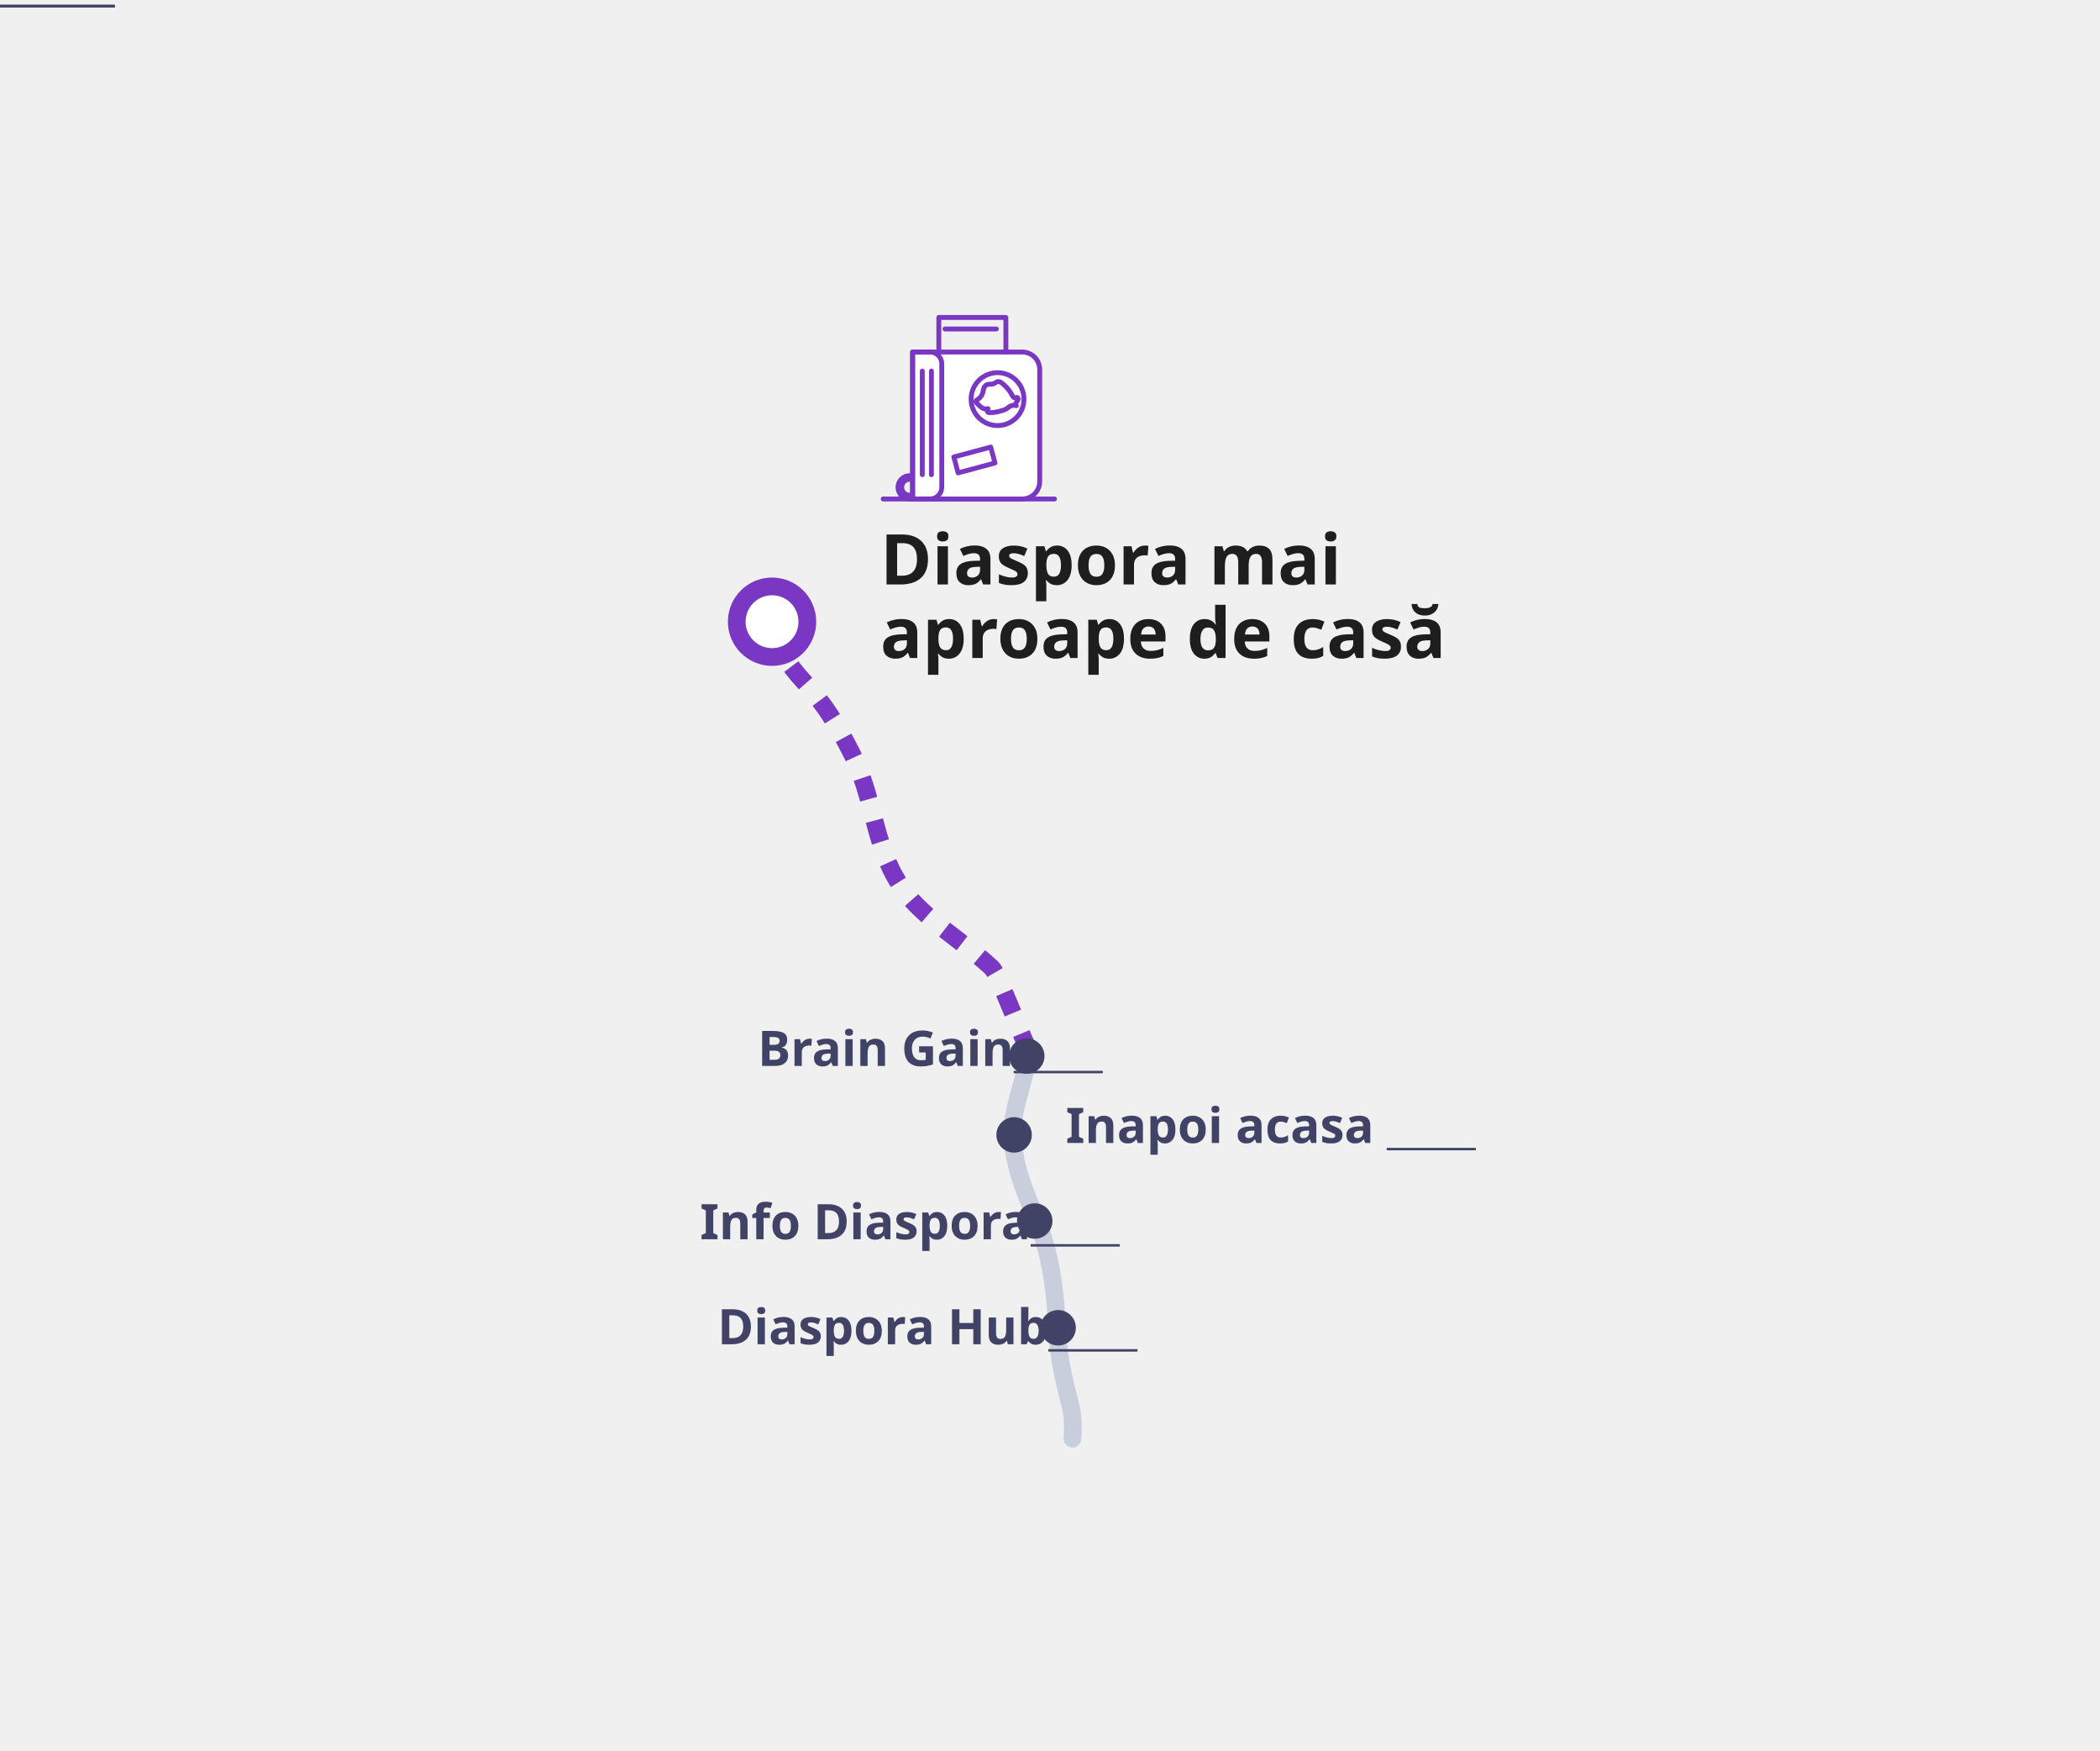
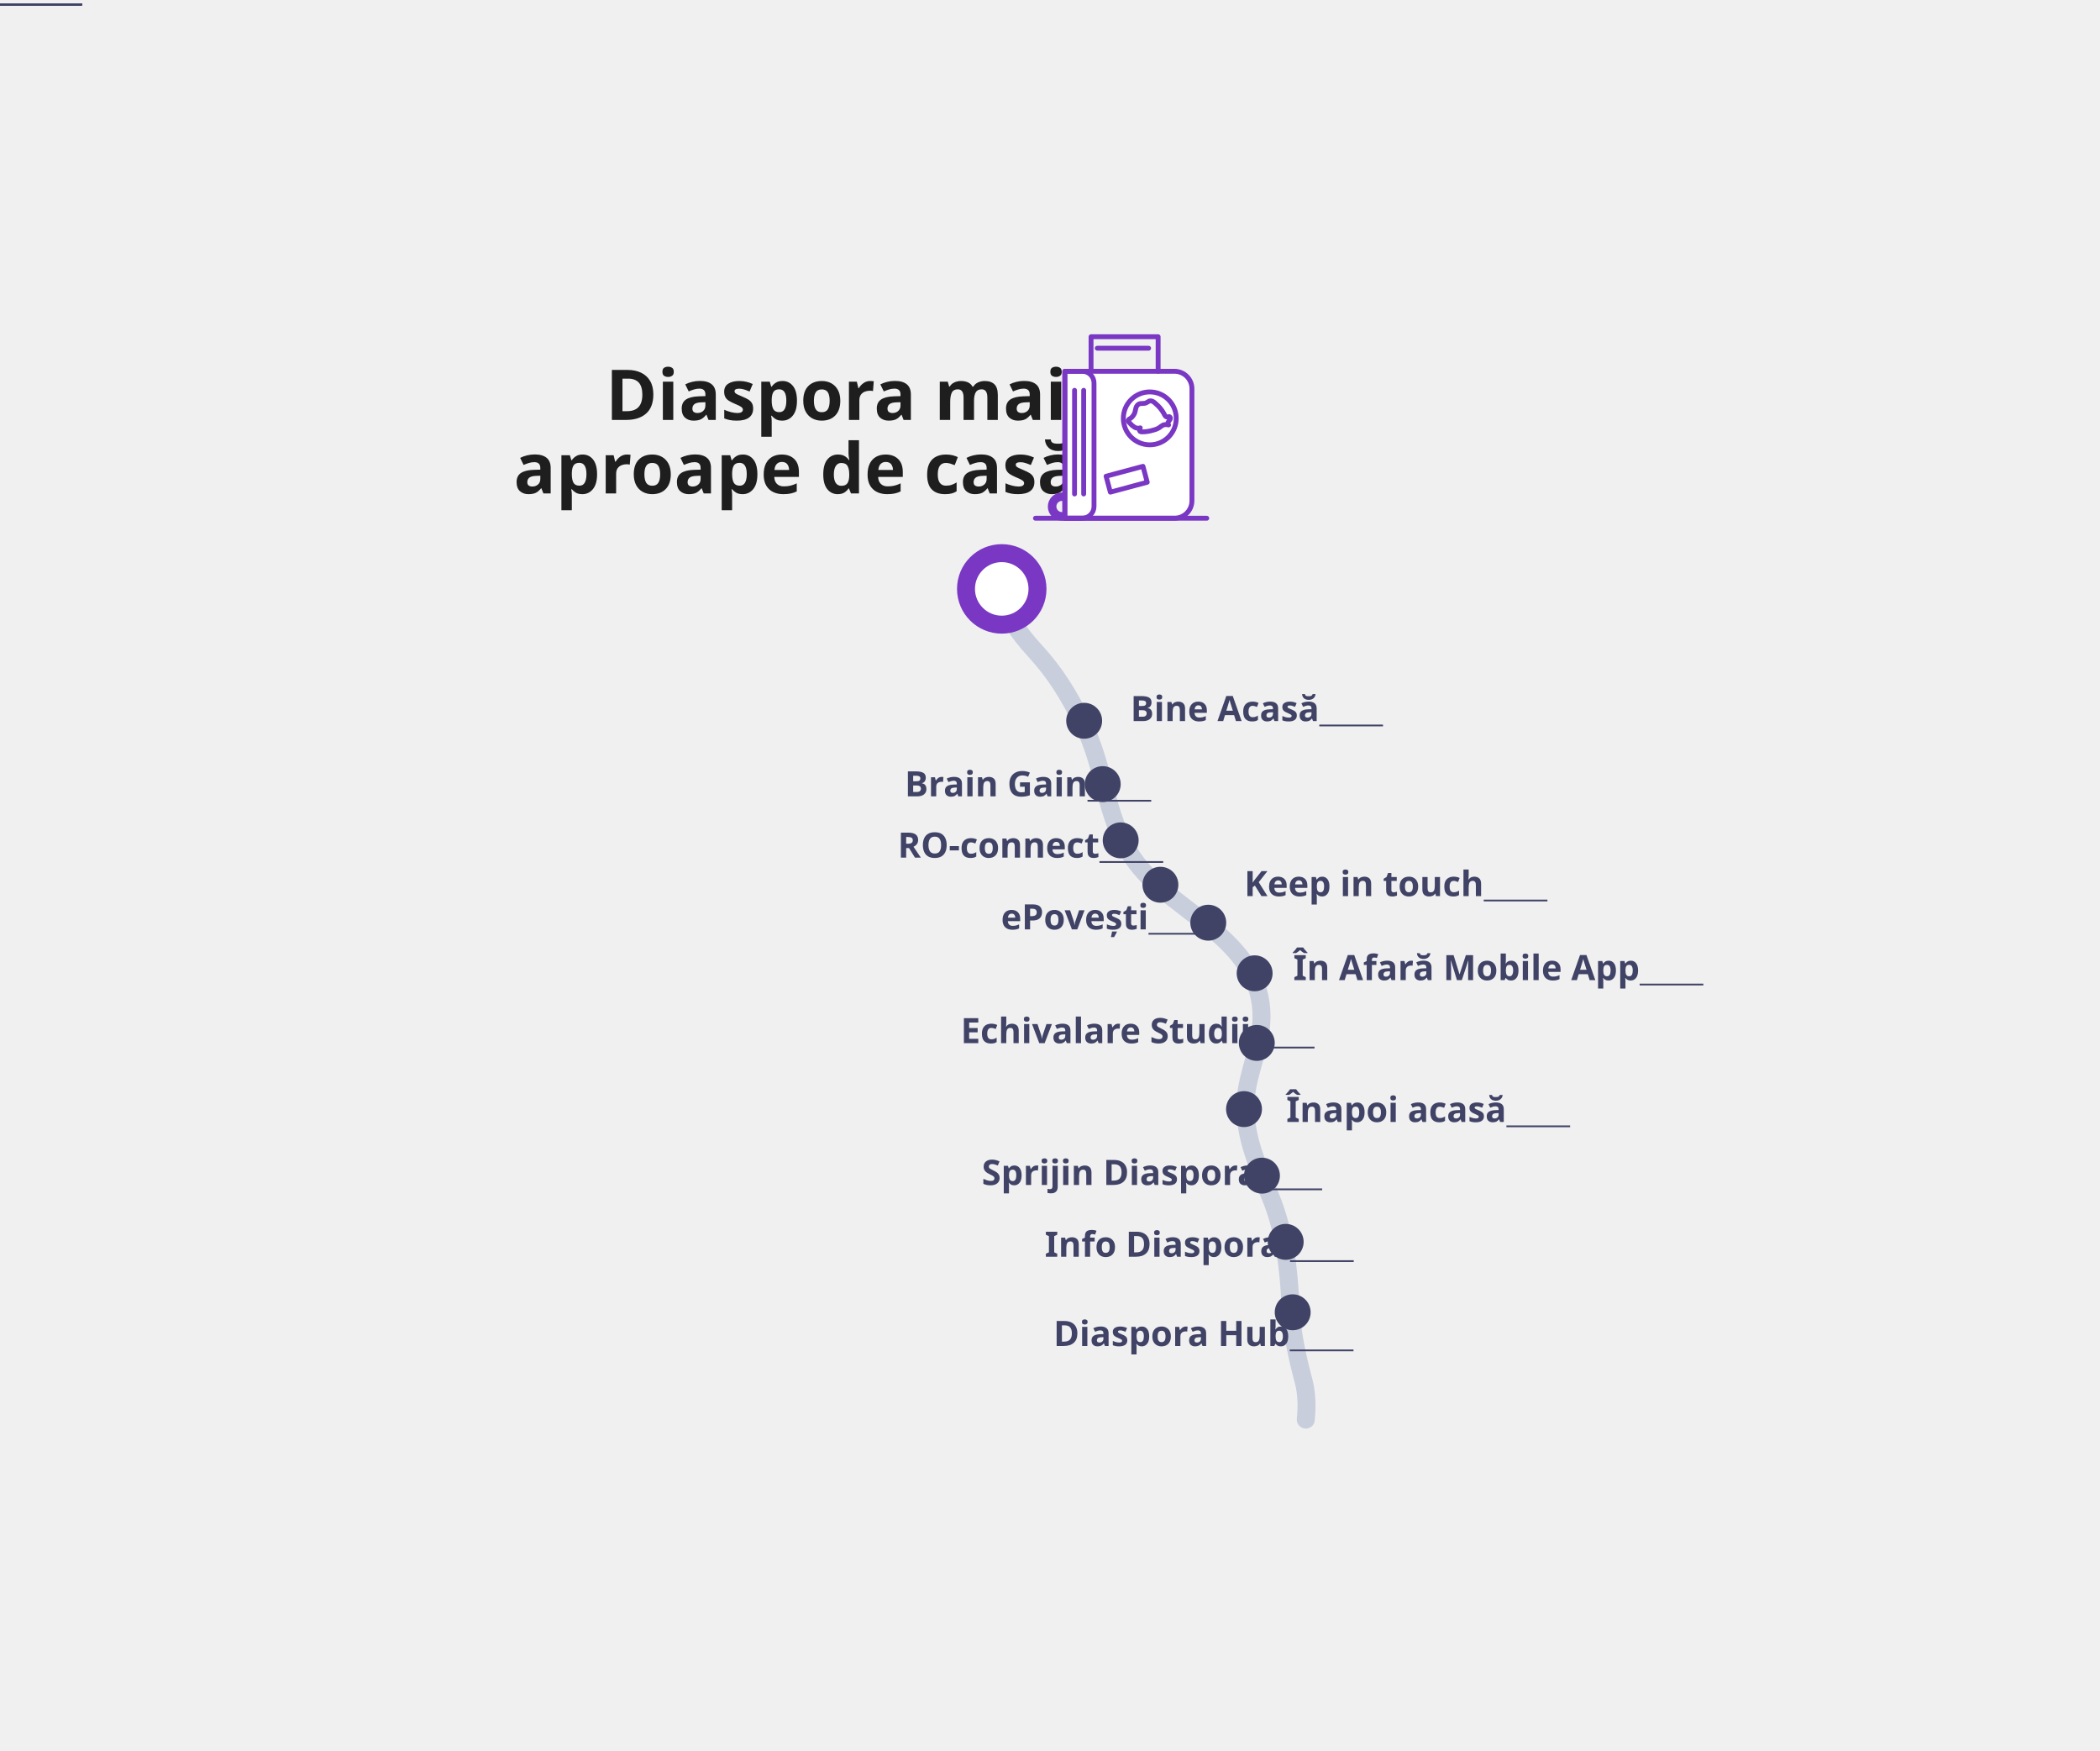
<svg xmlns="http://www.w3.org/2000/svg" viewBox="0 0 1200 1000" fill="none">
  <g id="segment-care-02-diaspora-mai-aproape-de-casa">
-     <g id="Group 1148">
-       <g id="Group 1139">
-         <path id="Vector" d="M588.924 601.925C585.873 597.848 570.683 556.637 566.876 553.046C555.267 542.138 541.011 532.959 529.428 522.564L528.753 521.943C526.189 519.621 523.732 517.245 521.491 514.788C520.006 513.168 518.629 511.521 517.36 509.847C499.891 487.06 500.458 460.547 488.687 434.52C488.039 433.062 487.337 431.604 486.581 430.146C478.454 414.217 471.731 402.985 459.771 389.89C450.267 379.496 442.032 368.156 440.655 353.604" stroke="#7937C4" stroke-width="10.13" stroke-miterlimit="10" stroke-linejoin="round" stroke-dasharray="12.66 12.66" />
-         <path id="Vector_2" d="M441.168 375.337C452.307 375.337 461.337 366.307 461.337 355.168C461.337 344.03 452.307 335 441.168 335C430.03 335 421 344.03 421 355.168C421 366.307 430.03 375.337 441.168 375.337Z" fill="white" stroke="#7937C4" stroke-width="10.13" stroke-miterlimit="10" stroke-linecap="round" stroke-linejoin="round" />
-         <path id="Vector_3" d="M578.621 645.545C578.864 638.498 580.43 631.964 582.212 625.484C584.183 618.222 586.424 611.04 587.315 603.291" stroke="#C8CEDB" stroke-width="10.13" stroke-miterlimit="10" stroke-linecap="round" stroke-linejoin="round" />
-         <path id="Vector_4" d="M586.72 613.443C592.312 613.443 596.845 608.91 596.845 603.318C596.845 597.726 592.312 593.193 586.72 593.193C581.129 593.193 576.596 597.726 576.596 603.318C576.596 608.91 581.129 613.443 586.72 613.443Z" fill="#404366" />
-         <path id="Vector_5" d="M592.228 696.655C591.958 696.034 591.715 695.386 591.445 694.765C585.451 680.293 579.592 666.578 578.674 650.54C578.566 648.839 578.566 647.192 578.62 645.572" stroke="#C8CEDB" stroke-width="10.13" stroke-miterlimit="10" stroke-linecap="round" stroke-linejoin="round" />
-         <path id="Vector_6" d="M579.484 658.477C585.076 658.477 589.609 653.944 589.609 648.352C589.609 642.761 585.076 638.228 579.484 638.228C573.892 638.228 569.359 642.761 569.359 648.352C569.359 653.944 573.892 658.477 579.484 658.477Z" fill="#404366" />
-         <path id="Vector_7" d="M603.919 756.7C602.893 736.937 600.436 716.715 592.876 698.274C592.66 697.734 592.444 697.194 592.201 696.654" stroke="#C8CEDB" stroke-width="10.13" stroke-miterlimit="10" stroke-linecap="round" stroke-linejoin="round" />
-         <path id="Vector_8" d="M591.283 707.67C596.875 707.67 601.408 703.137 601.408 697.546C601.408 691.954 596.875 687.421 591.283 687.421C585.691 687.421 581.158 691.954 581.158 697.546C581.158 703.137 585.691 707.67 591.283 707.67Z" fill="#404366" />
-         <path id="Vector_9" d="M612.829 821.876C613.342 815.153 613.18 808.431 611.398 801.735C607.726 787.938 605.053 775.654 604.162 761.101C604.108 760.345 604.081 759.562 604.027 758.806C604 758.104 603.946 757.402 603.919 756.7" stroke="#C8CEDB" stroke-width="10.13" stroke-miterlimit="10" stroke-linecap="round" stroke-linejoin="round" />
-         <path id="Vector_10" d="M604.648 768.66C610.24 768.66 614.773 764.128 614.773 758.536C614.773 752.944 610.24 748.411 604.648 748.411C599.056 748.411 594.523 752.944 594.523 758.536C594.523 764.128 599.056 768.66 604.648 768.66Z" fill="#404366" />
-       </g>
-       <text class="btn-project" text-decoration="underline" cursor="pointer" data-projectid="1" id="Diaspora Hub" fill="#404366" xml:space="preserve" style="white-space: pre" font-family="Titillium Web" font-size="28" font-weight="600" letter-spacing="0px">
-         <tspan x="410" y="767.95">Diaspora Hub</tspan>
-       </text>
-       <text class="btn-project" text-decoration="underline" cursor="pointer" data-projectid="2" id="Info Diaspora" fill="#404366" xml:space="preserve" style="white-space: pre" font-family="Titillium Web" font-size="28" font-weight="600" letter-spacing="0px">
-         <tspan x="400" y="707.95">Info Diaspora</tspan>
-       </text>
-       <text class="btn-project" text-decoration="underline" cursor="pointer" data-projectid="3" id="Inapoi acasa" fill="#404366" xml:space="preserve" style="white-space: pre" font-family="Titillium Web" font-size="28" font-weight="600" letter-spacing="0px">
-         <tspan x="609" y="652.95">Inapoi acasa </tspan>
-       </text>
-       <text class="btn-project" text-decoration="underline" cursor="pointer" data-projectid="4" id="Brain Gain" fill="#404366" xml:space="preserve" style="white-space: pre" font-family="Titillium Web" font-size="28" font-weight="600" letter-spacing="0px">
-         <tspan x="433" y="608.95">Brain Gain</tspan>
-       </text>
+     <g id="Group 1194">
      <text id="Diaspora maiâ¨aproape de casÄ" fill="#1E1E1E" xml:space="preserve" style="white-space: pre" font-family="Titillium Web" font-size="40" font-weight="600" letter-spacing="0px">
-         <tspan x="503" y="333.9">Diaspora mai</tspan>
-         <tspan x="503" y="375.9">aproape de casă</tspan>
+         <tspan x="346.055" y="239.9">Diaspora mai + </tspan>
+         <tspan x="293.516" y="281.9">aproape+ de casă</tspan>
      </text>
      <g id="icon-diaspora-mai-aproape-de-casa 1">
-         <path id="Vector_11" d="M519.814 285.061C523.493 285.061 526.476 282.079 526.476 278.399C526.476 274.719 523.493 271.736 519.814 271.736C516.134 271.736 513.151 274.719 513.151 278.399C513.151 282.079 516.134 285.061 519.814 285.061Z" stroke="#7937C4" stroke-width="2.777" stroke-linecap="round" stroke-linejoin="round" />
-         <path id="Vector_12" d="M519.837 282.931C518.931 282.931 518.046 282.662 517.293 282.159C516.54 281.656 515.953 280.94 515.606 280.104C515.26 279.267 515.169 278.346 515.346 277.458C515.522 276.57 515.959 275.754 516.599 275.114C517.239 274.473 518.055 274.037 518.944 273.86C519.832 273.684 520.752 273.774 521.589 274.121C522.426 274.468 523.141 275.055 523.644 275.808C524.147 276.561 524.416 277.446 524.416 278.352C524.416 279.566 523.934 280.731 523.075 281.589C522.216 282.448 521.051 282.931 519.837 282.931Z" stroke="#7937C4" stroke-width="2.777" stroke-linecap="round" stroke-linejoin="round" />
-         <path id="Vector_13" d="M521.483 201.104H584.125C586.773 201.104 589.311 202.155 591.183 204.027C593.056 205.899 594.107 208.438 594.107 211.086V275.078C594.107 277.726 593.056 280.265 591.183 282.137C589.311 284.009 586.773 285.061 584.125 285.061H521.483V201.104Z" fill="white" stroke="#7937C4" stroke-width="2.777" stroke-linecap="round" stroke-linejoin="round" />
-         <path id="Vector_14" d="M521.483 201.104H531.42C532.316 201.1 533.205 201.277 534.032 201.622C534.859 201.968 535.608 202.476 536.236 203.116C536.863 203.757 537.356 204.516 537.685 205.35C538.014 206.184 538.173 207.076 538.151 207.972V278.33C538.151 280.109 537.444 281.815 536.186 283.073C534.928 284.331 533.222 285.038 531.443 285.038H521.483V201.104Z" stroke="#7937C4" stroke-width="2.777" stroke-linecap="round" stroke-linejoin="round" />
-         <path id="Vector_15" d="M504.681 285.06H602.581" stroke="#7937C4" stroke-width="2.777" stroke-linecap="round" stroke-linejoin="round" />
-         <path id="Vector_16" d="M566.123 255.409L545.049 261.064L547.487 270.152L568.561 264.498L566.123 255.409Z" stroke="#7937C4" stroke-width="2.777" stroke-linecap="round" stroke-linejoin="round" />
-         <path id="Vector_17" d="M532.247 211.979V271.186" stroke="#7937C4" stroke-width="2.777" stroke-linecap="round" stroke-linejoin="round" />
-         <path id="Vector_18" d="M527.023 211.979V271.186" stroke="#7937C4" stroke-width="2.777" stroke-linecap="round" stroke-linejoin="round" />
-         <path id="Vector_19" d="M570.023 243.117C578.369 243.117 585.134 236.351 585.134 228.005C585.134 219.66 578.369 212.895 570.023 212.895C561.677 212.895 554.912 219.66 554.912 228.005C554.912 236.351 561.677 243.117 570.023 243.117Z" stroke="#7937C4" stroke-width="2.777" stroke-linecap="round" stroke-linejoin="round" />
-         <path id="Vector_20" d="M561.485 224.663C561.737 223.816 561.851 222.923 562.103 222.053C562.324 221.18 562.863 220.421 563.614 219.924C564.873 219.191 566.568 219.764 567.895 219.168C568.506 218.77 569.14 218.411 569.796 218.092C570.138 218.004 570.495 217.985 570.844 218.036C571.195 218.087 571.531 218.207 571.833 218.39C572.449 218.744 573.012 219.183 573.505 219.695C575.354 221.258 576.906 223.143 578.084 225.259C578.301 225.787 578.594 226.28 578.954 226.724C579.134 226.946 579.376 227.108 579.65 227.19C579.924 227.271 580.216 227.269 580.488 227.182L580.854 227.022C581.335 226.884 581.816 227.388 581.816 227.892C581.788 228.393 581.575 228.865 581.22 229.22C580.885 229.579 580.606 229.988 580.396 230.433C580.292 230.662 580.272 230.921 580.339 231.163C580.406 231.406 580.556 231.617 580.763 231.761C579.795 231.498 578.776 231.498 577.809 231.761C576.986 232.167 576.217 232.675 575.519 233.272C574.424 233.965 573.215 234.461 571.948 234.737C569.83 235.404 567.62 235.736 565.4 235.722C565.063 235.728 564.733 235.624 564.461 235.424C563.934 234.943 564.232 234.073 564.576 233.432C564.023 233.62 563.436 233.68 562.857 233.609C562.278 233.537 561.723 233.336 561.233 233.02C560.245 232.403 559.364 231.63 558.623 230.73C558.234 230.318 557.455 229.769 557.661 229.128C557.867 228.487 558.692 228.258 559.104 227.937C560.198 227.101 561.026 225.963 561.485 224.663Z" stroke="#7937C4" stroke-width="2.777" stroke-linecap="round" stroke-linejoin="round" />
-         <path id="Vector_21" d="M536.46 201.103V181.367H574.787V201.103" stroke="#7937C4" stroke-width="2.777" stroke-linecap="round" stroke-linejoin="round" />
-         <path id="Vector_22" d="M540.007 187.938H569.358" stroke="#7937C4" stroke-width="2.777" stroke-linecap="round" stroke-linejoin="round" />
+         <path id="Vector" d="M606.814 296.061C610.493 296.061 613.476 293.079 613.476 289.399C613.476 285.719 610.493 282.736 606.814 282.736C603.134 282.736 600.151 285.719 600.151 289.399C600.151 293.079 603.134 296.061 606.814 296.061Z" stroke="#7937C4" stroke-width="2.777" stroke-linecap="round" stroke-linejoin="round" />
+         <path id="Vector_2" d="M606.837 293.931C605.932 293.931 605.046 293.662 604.293 293.159C603.54 292.656 602.953 291.94 602.607 291.104C602.26 290.267 602.17 289.346 602.346 288.458C602.523 287.57 602.959 286.754 603.599 286.114C604.24 285.473 605.056 285.037 605.944 284.86C606.832 284.684 607.753 284.774 608.59 285.121C609.426 285.468 610.142 286.055 610.645 286.808C611.148 287.561 611.416 288.446 611.416 289.352C611.416 290.566 610.934 291.731 610.075 292.589C609.217 293.448 608.052 293.931 606.837 293.931Z" stroke="#7937C4" stroke-width="2.777" stroke-linecap="round" stroke-linejoin="round" />
+         <path id="Vector_3" d="M608.484 212.104H671.125C673.773 212.104 676.312 213.155 678.184 215.027C680.056 216.899 681.108 219.438 681.108 222.086V286.078C681.108 288.726 680.056 291.265 678.184 293.137C676.312 295.009 673.773 296.061 671.125 296.061H608.484V212.104Z" fill="white" stroke="#7937C4" stroke-width="2.777" stroke-linecap="round" stroke-linejoin="round" />
+         <path id="Vector_4" d="M608.484 212.104H618.42C619.317 212.1 620.205 212.277 621.032 212.622C621.859 212.968 622.609 213.476 623.236 214.116C623.864 214.757 624.357 215.516 624.686 216.35C625.015 217.184 625.173 218.076 625.152 218.972V289.33C625.152 291.109 624.445 292.815 623.187 294.073C621.929 295.331 620.222 296.038 618.443 296.038H608.484V212.104Z" stroke="#7937C4" stroke-width="2.777" stroke-linecap="round" stroke-linejoin="round" />
+         <path id="Vector_5" d="M591.681 296.06H689.581" stroke="#7937C4" stroke-width="2.777" stroke-linecap="round" stroke-linejoin="round" />
+         <path id="Vector_6" d="M653.123 266.409L632.049 272.064L634.488 281.152L655.562 275.498L653.123 266.409Z" stroke="#7937C4" stroke-width="2.777" stroke-linecap="round" stroke-linejoin="round" />
+         <path id="Vector_7" d="M619.247 222.979V282.186" stroke="#7937C4" stroke-width="2.777" stroke-linecap="round" stroke-linejoin="round" />
+         <path id="Vector_8" d="M614.023 222.979V282.186" stroke="#7937C4" stroke-width="2.777" stroke-linecap="round" stroke-linejoin="round" />
+         <path id="Vector_9" d="M657.023 254.117C665.369 254.117 672.135 247.351 672.135 239.005C672.135 230.66 665.369 223.895 657.023 223.895C648.678 223.895 641.913 230.66 641.913 239.005C641.913 247.351 648.678 254.117 657.023 254.117Z" stroke="#7937C4" stroke-width="2.777" stroke-linecap="round" stroke-linejoin="round" />
+         <path id="Vector_10" d="M648.485 235.663C648.737 234.816 648.851 233.923 649.103 233.053C649.324 232.18 649.863 231.421 650.614 230.924C651.873 230.191 653.568 230.764 654.895 230.168C655.506 229.77 656.14 229.411 656.796 229.092C657.138 229.004 657.495 228.985 657.844 229.036C658.195 229.087 658.531 229.207 658.833 229.39C659.449 229.744 660.012 230.183 660.505 230.695C662.354 232.258 663.906 234.143 665.084 236.259C665.301 236.787 665.594 237.28 665.954 237.724C666.134 237.946 666.376 238.108 666.65 238.19C666.924 238.271 667.216 238.269 667.488 238.182L667.854 238.022C668.335 237.884 668.816 238.388 668.816 238.892C668.788 239.393 668.575 239.865 668.22 240.22C667.885 240.579 667.606 240.988 667.396 241.433C667.292 241.662 667.272 241.921 667.339 242.163C667.406 242.406 667.556 242.617 667.763 242.761C666.795 242.498 665.776 242.498 664.809 242.761C663.986 243.167 663.217 243.675 662.519 244.272C661.424 244.965 660.215 245.461 658.948 245.737C656.83 246.404 654.62 246.736 652.4 246.722C652.063 246.728 651.733 246.624 651.461 246.424C650.934 245.943 651.232 245.073 651.576 244.432C651.023 244.62 650.436 244.68 649.857 244.609C649.278 244.537 648.723 244.336 648.233 244.02C647.245 243.403 646.364 242.63 645.623 241.73C645.234 241.318 644.455 240.769 644.661 240.128C644.867 239.487 645.692 239.258 646.104 238.937C647.198 238.101 648.026 236.963 648.485 235.663Z" stroke="#7937C4" stroke-width="2.777" stroke-linecap="round" stroke-linejoin="round" />
+         <path id="Vector_11" d="M623.46 212.103V192.367H661.787V212.103" stroke="#7937C4" stroke-width="2.777" stroke-linecap="round" stroke-linejoin="round" />
+         <path id="Vector_12" d="M627.007 198.938H656.358" stroke="#7937C4" stroke-width="2.777" stroke-linecap="round" stroke-linejoin="round" />
      </g>
+       <g id="Group 1193">
+         <path id="Vector_13" d="M746.172 811C746.855 803.588 746.828 796.177 744.859 788.793C741.14 774.818 738.432 762.375 737.53 747.634C737.475 746.868 737.448 746.075 737.393 745.31C736.408 724.634 734.029 703.33 726.098 683.995C725.606 682.792 725.114 681.616 724.621 680.44C718.55 665.781 712.616 651.889 711.686 635.644C711.166 626.537 713.08 618.36 715.268 610.292C717.538 601.951 720.136 593.692 720.738 584.64C722.133 563.417 712.287 548.732 699.024 536.288C687.264 525.24 672.824 515.941 661.092 505.412C658.494 503.06 656.005 500.654 653.735 498.165C652.231 496.524 650.836 494.856 649.551 493.16C631.857 470.079 632.431 443.223 620.507 416.859C619.851 415.382 619.14 413.906 618.374 412.429" stroke="#C8CEDB" stroke-width="10.261" stroke-miterlimit="10" stroke-linecap="round" stroke-linejoin="round" />
+         <path id="Vector_14" d="M571.854 334.814C573.249 349.582 581.59 361.041 591.217 371.57C603.332 384.834 610.142 396.238 618.374 412.346" stroke="#C8CEDB" stroke-width="10.261" stroke-miterlimit="10" stroke-linecap="round" stroke-linejoin="round" />
+         <path id="Vector_15" d="M572.429 356.858C583.712 356.858 592.858 347.712 592.858 336.429C592.858 325.146 583.712 316 572.429 316C561.146 316 552 325.146 552 336.429C552 347.712 561.146 356.858 572.429 356.858Z" fill="white" stroke="#7937C4" stroke-width="10.261" stroke-miterlimit="10" stroke-linecap="round" stroke-linejoin="round" />
+         <path id="Vector_16" d="M738.677 759.942C744.341 759.942 748.933 755.35 748.933 749.686C748.933 744.022 744.341 739.431 738.677 739.431C733.013 739.431 728.422 744.022 728.422 749.686C728.422 755.35 733.013 759.942 738.677 759.942Z" fill="#404366" />
+         <path id="Vector_17" d="M734.684 719.71C740.348 719.71 744.94 715.119 744.94 709.455C744.94 703.791 740.348 699.199 734.684 699.199C729.02 699.199 724.429 703.791 724.429 709.455C724.429 715.119 729.02 719.71 734.684 719.71Z" fill="#404366" />
+         <path id="Vector_18" d="M721.12 681.888C726.784 681.888 731.375 677.296 731.375 671.632C731.375 665.969 726.784 661.377 721.12 661.377C715.456 661.377 710.864 665.969 710.864 671.632C710.864 677.296 715.456 681.888 721.12 681.888Z" fill="#404366" />
+         <path id="Vector_19" d="M710.864 643.874C716.528 643.874 721.12 639.283 721.12 633.619C721.12 627.955 716.528 623.363 710.864 623.363C705.2 623.363 700.609 627.955 700.609 633.619C700.609 639.283 705.2 643.874 710.864 643.874Z" fill="#404366" />
+         <path id="Vector_20" d="M718.167 606.053C723.831 606.053 728.422 601.461 728.422 595.798C728.422 590.134 723.831 585.542 718.167 585.542C712.503 585.542 707.911 590.134 707.911 595.798C707.911 601.461 712.503 606.053 718.167 606.053Z" fill="#404366" />
+         <path id="Vector_21" d="M716.936 566.288C722.6 566.288 727.192 561.697 727.192 556.033C727.192 550.369 722.6 545.777 716.936 545.777C711.272 545.777 706.681 550.369 706.681 556.033C706.681 561.697 711.272 566.288 716.936 566.288Z" fill="#404366" />
+         <path id="Vector_22" d="M690.436 537.38C696.1 537.38 700.692 532.789 700.692 527.125C700.692 521.461 696.1 516.869 690.436 516.869C684.772 516.869 680.181 521.461 680.181 527.125C680.181 532.789 684.772 537.38 690.436 537.38Z" fill="#404366" />
+         <path id="Vector_23" d="M663.089 515.695C668.753 515.695 673.344 511.103 673.344 505.439C673.344 499.775 668.753 495.184 663.089 495.184C657.425 495.184 652.833 499.775 652.833 505.439C652.833 511.103 657.425 515.695 663.089 515.695Z" fill="#404366" />
+         <path id="Vector_24" d="M640.388 490.344C646.052 490.344 650.644 485.753 650.644 480.089C650.644 474.425 646.052 469.833 640.388 469.833C634.724 469.833 630.133 474.425 630.133 480.089C630.133 485.753 634.724 490.344 640.388 490.344Z" fill="#404366" />
+         <path id="Vector_25" d="M630.133 458.209C635.797 458.209 640.389 453.618 640.389 447.954C640.389 442.29 635.797 437.698 630.133 437.698C624.469 437.698 619.877 442.29 619.877 447.954C619.877 453.618 624.469 458.209 630.133 458.209Z" fill="#404366" />
+         <path id="Vector_26" d="M619.522 422.027C625.186 422.027 629.778 417.435 629.778 411.771C629.778 406.107 625.186 401.516 619.522 401.516C613.858 401.516 609.267 406.107 609.267 411.771C609.267 417.435 613.858 422.027 619.522 422.027Z" fill="#404366" />
+       </g>
+       <text class="btn-project" text-decoration="underline" cursor="pointer" data-projectid="1" id="Diaspora Hub" fill="#404366" xml:space="preserve" style="white-space: pre" font-family="Titillium Web" font-size="20" font-weight="600" letter-spacing="0px">
+         <tspan x="602" y="768.95">Diaspora Hub</tspan>
+       </text>
+       <text class="btn-project" text-decoration="underline" cursor="pointer" data-projectid="2" id="Info Diaspora" fill="#404366" xml:space="preserve" style="white-space: pre" font-family="Titillium Web" font-size="20" font-weight="600" letter-spacing="0px">
+         <tspan x="597" y="717.95">Info Diaspora+ </tspan>
+       </text>
+       <text class="btn-project" text-decoration="underline" cursor="pointer" data-projectid="3" id="Sprijin Diaspora" fill="#404366" xml:space="preserve" style="white-space: pre" font-family="Titillium Web" font-size="20" font-weight="600" letter-spacing="0px">
+         <tspan x="561" y="676.95">Sprijin Diaspora</tspan>
+       </text>
+       <text class="btn-project" text-decoration="underline" cursor="pointer" data-projectid="4" id="Ãnapoi acasÄ" fill="#404366" xml:space="preserve" style="white-space: pre" font-family="Titillium Web" font-size="20" font-weight="600" letter-spacing="0px">
+         <tspan x="735" y="640.95">Înapoi acasă</tspan>
+       </text>
+       <text class="btn-project" text-decoration="underline" cursor="pointer" data-projectid="5" id="Echivalare Studii" fill="#404366" xml:space="preserve" style="white-space: pre" font-family="Titillium Web" font-size="20" font-weight="600" letter-spacing="0px">
+         <tspan x="549" y="595.95">Echivalare Studii</tspan>
+       </text>
+       <text class="btn-project" text-decoration="underline" cursor="pointer" data-projectid="6" id="Ãn AfarÄ Mobile App" fill="#404366" xml:space="preserve" style="white-space: pre" font-family="Titillium Web" font-size="20" font-weight="600" letter-spacing="0px">
+         <tspan x="739" y="559.95">În Afară Mobile App</tspan>
+       </text>
+       <text class="btn-project" text-decoration="underline" cursor="pointer" data-projectid="7" id="Keep in touch" fill="#404366" xml:space="preserve" style="white-space: pre" font-family="Titillium Web" font-size="20" font-weight="600" letter-spacing="0px">
+         <tspan x="711" y="511.95">Keep in touch</tspan>
+       </text>
+       <text class="btn-project" text-decoration="underline" cursor="pointer" data-projectid="8" id="ePoveÈti" fill="#404366" xml:space="preserve" style="white-space: pre" font-family="Titillium Web" font-size="20" font-weight="600" letter-spacing="0px">
+         <tspan x="572" y="530.95">ePovești</tspan>
+       </text>
+       <text class="btn-project" text-decoration="underline" cursor="pointer" data-projectid="9" id="RO-connect" fill="#404366" xml:space="preserve" style="white-space: pre" font-family="Titillium Web" font-size="20" font-weight="600" letter-spacing="0px">
+         <tspan x="513" y="489.95">RO-connect</tspan>
+       </text>
+       <text class="btn-project" text-decoration="underline" cursor="pointer" data-projectid="10" id="Brain Gain" fill="#404366" xml:space="preserve" style="white-space: pre" font-family="Titillium Web" font-size="20" font-weight="600" letter-spacing="0px">
+         <tspan x="517" y="454.95">Brain Gain</tspan>
+       </text>
+       <text class="btn-project" text-decoration="underline" cursor="pointer" data-projectid="11" id="Bine AcasÄ" fill="#404366" xml:space="preserve" style="white-space: pre" font-family="Titillium Web" font-size="20" font-weight="600" letter-spacing="0px">
+         <tspan x="646" y="411.95">Bine Acasă</tspan>
+       </text>
    </g>
  </g>
</svg>
